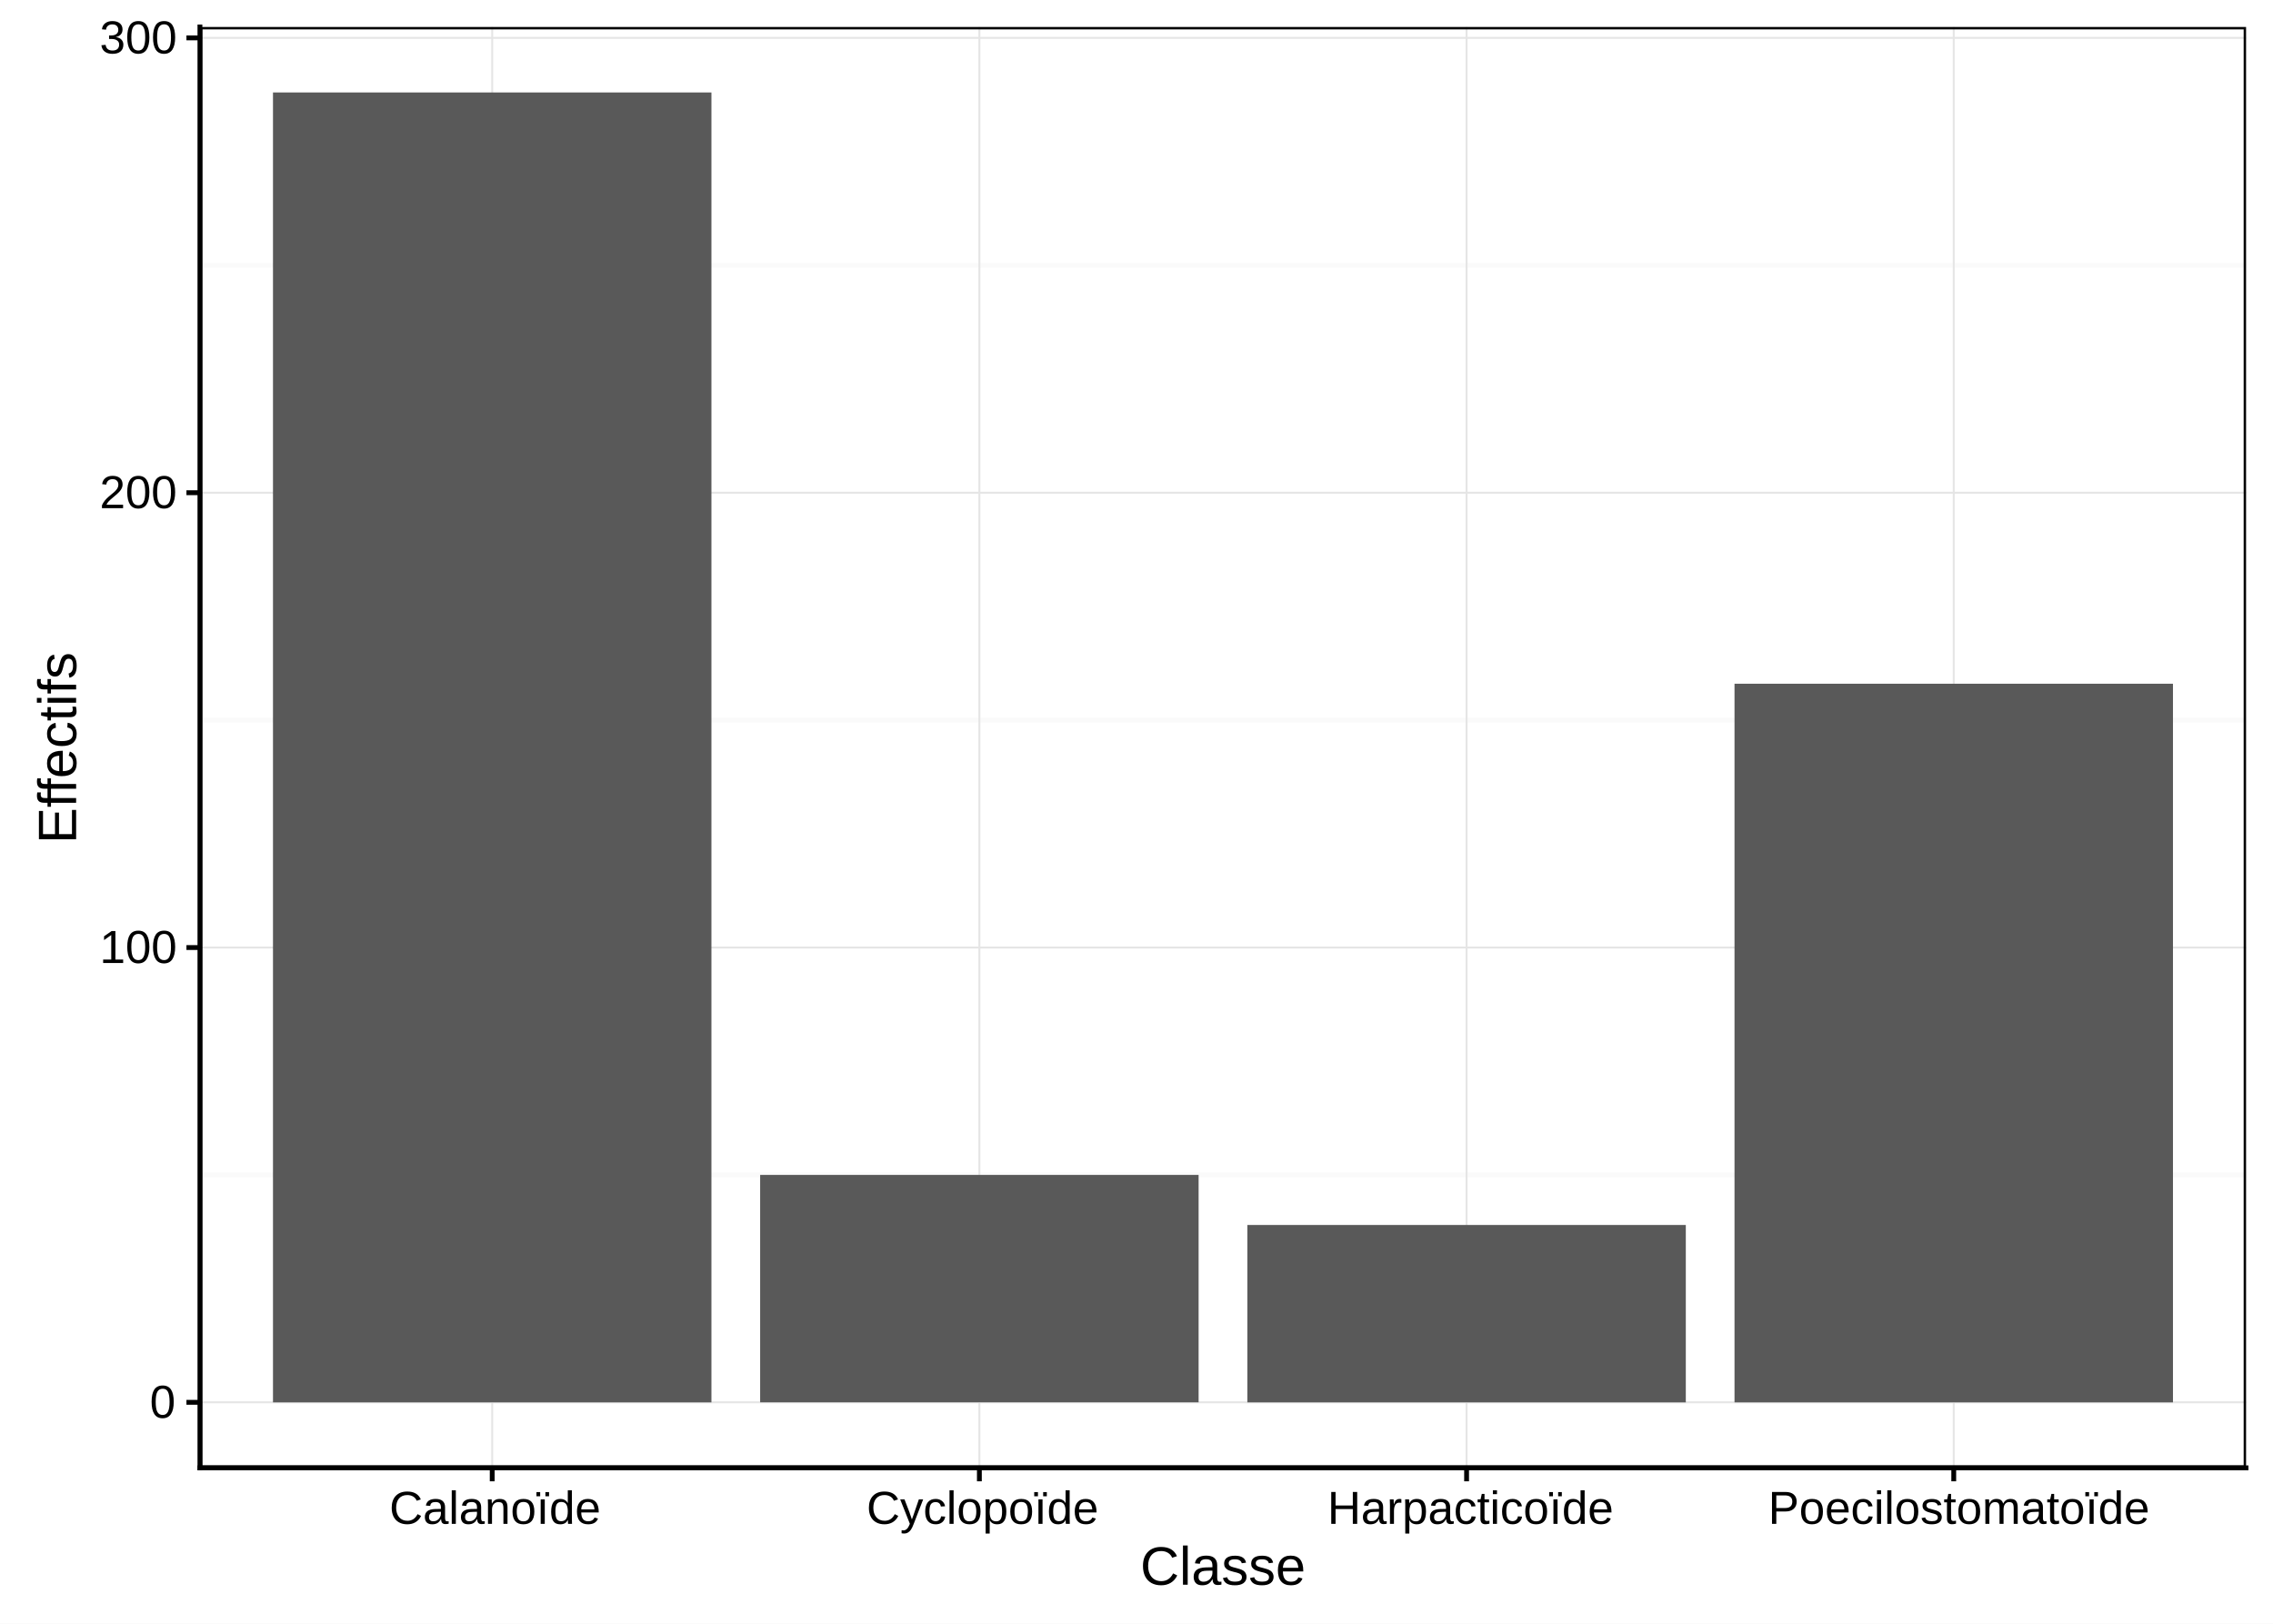
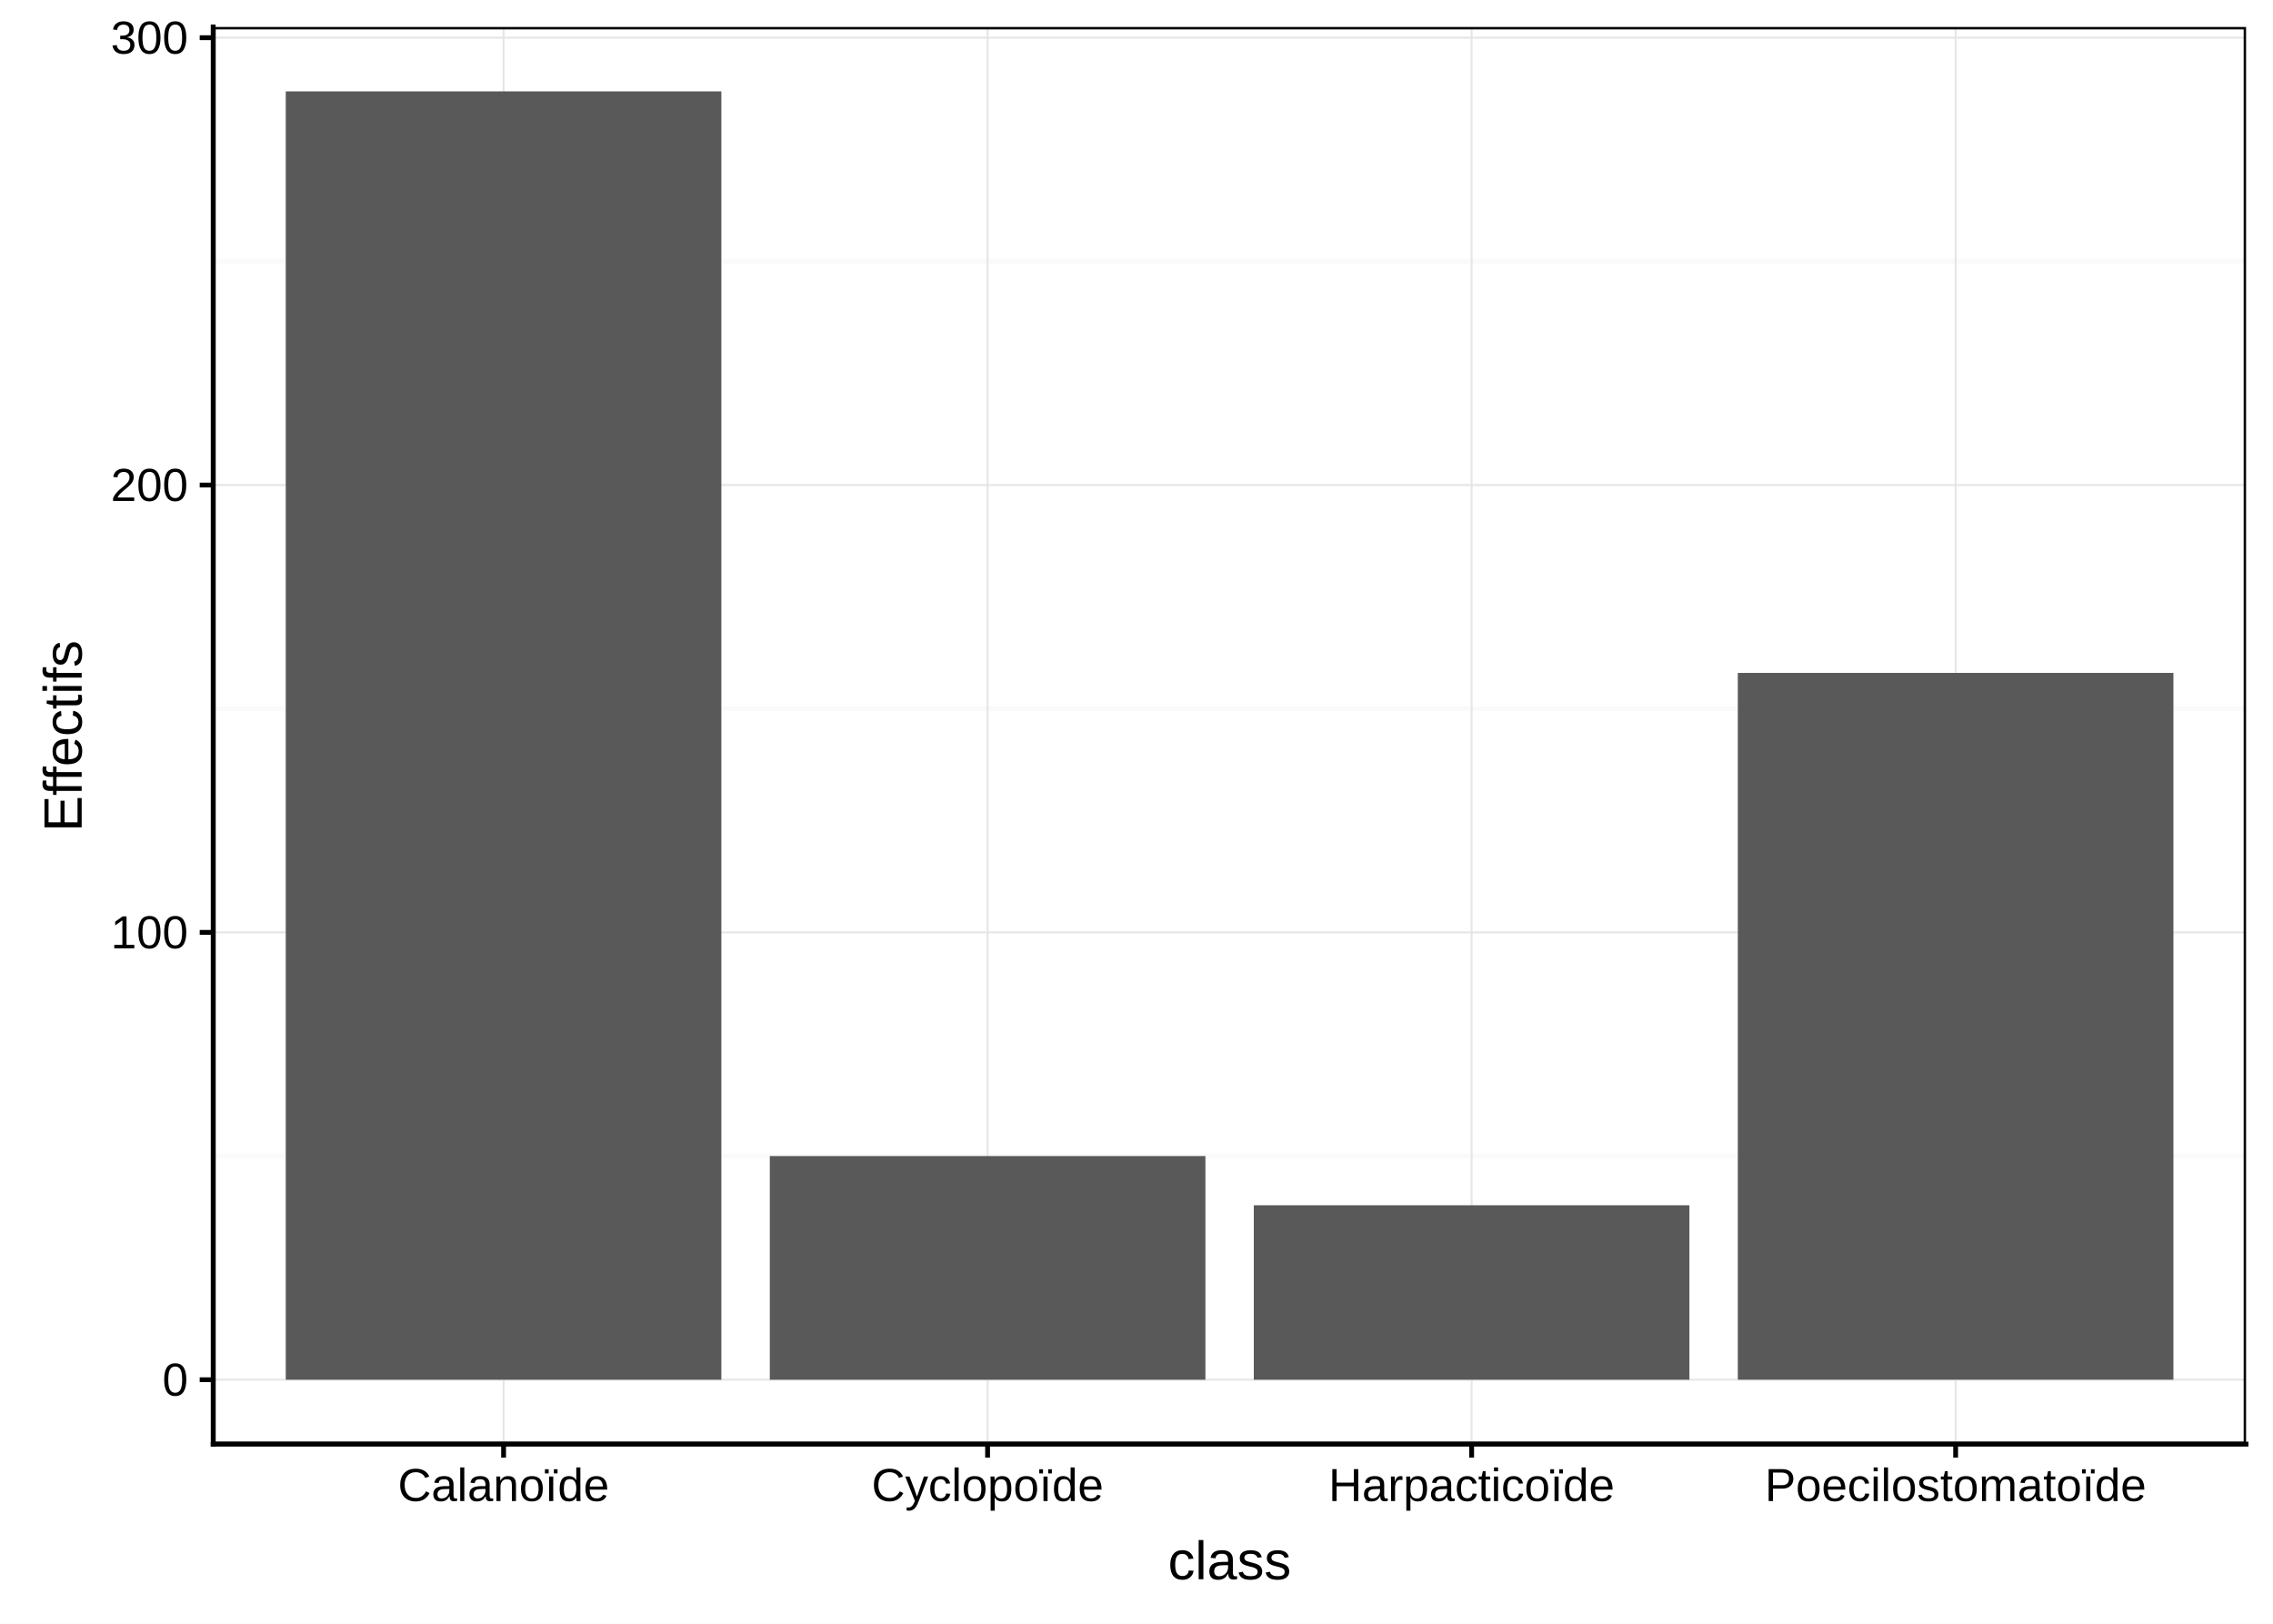
<svg xmlns="http://www.w3.org/2000/svg" viewBox="0 0 504.00 360.00">
  <defs>
    <style type="text/css">
    line, polyline, path, rect, circle {
      fill: none;
      stroke: #000000;
      stroke-linecap: round;
      stroke-linejoin: round;
      stroke-miterlimit: 10.00;
    }
  </style>
  </defs>
  <rect width="100%" height="100%" style="stroke: none; fill: #FFFFFF;" />
  <rect x="0.00" y="0.00" width="504.00" height="360.00" style="stroke-width: 0.00; stroke: none;" />
  <defs>
-     <clipPath id="cpNDQuMzI2NXw0OTguMDIyfDMyNS40MzV8NS45Nzc1OA==">
-       <rect x="44.33" y="5.98" width="453.70" height="319.46" />
+     <clipPath id="cpNDcuMjY2Mnw0OTguMDIyfDMyMC4xNzd8NS45Nzc1OA==">
+       <rect x="47.27" y="5.98" width="450.76" height="314.20" />
    </clipPath>
  </defs>
-   <rect x="44.33" y="5.98" width="453.70" height="319.46" style="stroke-width: 0.00; stroke: none; fill: #FFFFFF;" clip-path="url(#cpNDQuMzI2NXw0OTguMDIyfDMyNS40MzV8NS45Nzc1OA==)" />
-   <polyline points="44.33,260.49 498.02,260.49 " style="stroke-width: 1.07; stroke: #FAFAFA; stroke-linecap: butt;" clip-path="url(#cpNDQuMzI2NXw0OTguMDIyfDMyNS40MzV8NS45Nzc1OA==)" />
-   <polyline points="44.33,159.66 498.02,159.66 " style="stroke-width: 1.07; stroke: #FAFAFA; stroke-linecap: butt;" clip-path="url(#cpNDQuMzI2NXw0OTguMDIyfDMyNS40MzV8NS45Nzc1OA==)" />
-   <polyline points="44.33,58.82 498.02,58.82 " style="stroke-width: 1.07; stroke: #FAFAFA; stroke-linecap: butt;" clip-path="url(#cpNDQuMzI2NXw0OTguMDIyfDMyNS40MzV8NS45Nzc1OA==)" />
-   <polyline points="44.33,310.91 498.02,310.91 " style="stroke-width: 0.43; stroke: #E5E5E5; stroke-linecap: butt;" clip-path="url(#cpNDQuMzI2NXw0OTguMDIyfDMyNS40MzV8NS45Nzc1OA==)" />
-   <polyline points="44.33,210.08 498.02,210.08 " style="stroke-width: 0.43; stroke: #E5E5E5; stroke-linecap: butt;" clip-path="url(#cpNDQuMzI2NXw0OTguMDIyfDMyNS40MzV8NS45Nzc1OA==)" />
-   <polyline points="44.33,109.24 498.02,109.24 " style="stroke-width: 0.43; stroke: #E5E5E5; stroke-linecap: butt;" clip-path="url(#cpNDQuMzI2NXw0OTguMDIyfDMyNS40MzV8NS45Nzc1OA==)" />
-   <polyline points="44.33,8.40 498.02,8.40 " style="stroke-width: 0.43; stroke: #E5E5E5; stroke-linecap: butt;" clip-path="url(#cpNDQuMzI2NXw0OTguMDIyfDMyNS40MzV8NS45Nzc1OA==)" />
-   <polyline points="109.14,325.44 109.14,5.98 " style="stroke-width: 0.43; stroke: #E5E5E5; stroke-linecap: butt;" clip-path="url(#cpNDQuMzI2NXw0OTguMDIyfDMyNS40MzV8NS45Nzc1OA==)" />
-   <polyline points="217.16,325.44 217.16,5.98 " style="stroke-width: 0.43; stroke: #E5E5E5; stroke-linecap: butt;" clip-path="url(#cpNDQuMzI2NXw0OTguMDIyfDMyNS40MzV8NS45Nzc1OA==)" />
-   <polyline points="325.19,325.44 325.19,5.98 " style="stroke-width: 0.43; stroke: #E5E5E5; stroke-linecap: butt;" clip-path="url(#cpNDQuMzI2NXw0OTguMDIyfDMyNS40MzV8NS45Nzc1OA==)" />
-   <polyline points="433.21,325.44 433.21,5.98 " style="stroke-width: 0.43; stroke: #E5E5E5; stroke-linecap: butt;" clip-path="url(#cpNDQuMzI2NXw0OTguMDIyfDMyNS40MzV8NS45Nzc1OA==)" />
-   <rect x="60.53" y="20.50" width="97.22" height="290.42" style="stroke-width: 1.07; stroke: none; stroke-linecap: butt; fill: #595959;" clip-path="url(#cpNDQuMzI2NXw0OTguMDIyfDMyNS40MzV8NS45Nzc1OA==)" />
-   <rect x="168.55" y="260.49" width="97.22" height="50.42" style="stroke-width: 1.07; stroke: none; stroke-linecap: butt; fill: #595959;" clip-path="url(#cpNDQuMzI2NXw0OTguMDIyfDMyNS40MzV8NS45Nzc1OA==)" />
-   <rect x="276.58" y="271.59" width="97.22" height="39.33" style="stroke-width: 1.07; stroke: none; stroke-linecap: butt; fill: #595959;" clip-path="url(#cpNDQuMzI2NXw0OTguMDIyfDMyNS40MzV8NS45Nzc1OA==)" />
-   <rect x="384.60" y="151.59" width="97.22" height="159.33" style="stroke-width: 1.07; stroke: none; stroke-linecap: butt; fill: #595959;" clip-path="url(#cpNDQuMzI2NXw0OTguMDIyfDMyNS40MzV8NS45Nzc1OA==)" />
-   <rect x="44.33" y="5.98" width="453.70" height="319.46" style="stroke-width: 1.07;" clip-path="url(#cpNDQuMzI2NXw0OTguMDIyfDMyNS40MzV8NS45Nzc1OA==)" />
+   <rect x="47.27" y="5.98" width="450.76" height="314.20" style="stroke-width: 0.00; stroke: none; fill: #FFFFFF;" clip-path="url(#cpNDcuMjY2Mnw0OTguMDIyfDMyMC4xNzd8NS45Nzc1OA==)" />
+   <polyline points="47.27,256.31 498.02,256.31 " style="stroke-width: 1.07; stroke: #FAFAFA; stroke-linecap: butt;" clip-path="url(#cpNDcuMjY2Mnw0OTguMDIyfDMyMC4xNzd8NS45Nzc1OA==)" />
+   <polyline points="47.27,157.13 498.02,157.13 " style="stroke-width: 1.07; stroke: #FAFAFA; stroke-linecap: butt;" clip-path="url(#cpNDcuMjY2Mnw0OTguMDIyfDMyMC4xNzd8NS45Nzc1OA==)" />
+   <polyline points="47.27,57.95 498.02,57.95 " style="stroke-width: 1.07; stroke: #FAFAFA; stroke-linecap: butt;" clip-path="url(#cpNDcuMjY2Mnw0OTguMDIyfDMyMC4xNzd8NS45Nzc1OA==)" />
+   <polyline points="47.27,305.90 498.02,305.90 " style="stroke-width: 0.43; stroke: #E5E5E5; stroke-linecap: butt;" clip-path="url(#cpNDcuMjY2Mnw0OTguMDIyfDMyMC4xNzd8NS45Nzc1OA==)" />
+   <polyline points="47.27,206.72 498.02,206.72 " style="stroke-width: 0.43; stroke: #E5E5E5; stroke-linecap: butt;" clip-path="url(#cpNDcuMjY2Mnw0OTguMDIyfDMyMC4xNzd8NS45Nzc1OA==)" />
+   <polyline points="47.27,107.54 498.02,107.54 " style="stroke-width: 0.43; stroke: #E5E5E5; stroke-linecap: butt;" clip-path="url(#cpNDcuMjY2Mnw0OTguMDIyfDMyMC4xNzd8NS45Nzc1OA==)" />
+   <polyline points="47.27,8.36 498.02,8.36 " style="stroke-width: 0.43; stroke: #E5E5E5; stroke-linecap: butt;" clip-path="url(#cpNDcuMjY2Mnw0OTguMDIyfDMyMC4xNzd8NS45Nzc1OA==)" />
+   <polyline points="111.66,320.18 111.66,5.98 " style="stroke-width: 0.43; stroke: #E5E5E5; stroke-linecap: butt;" clip-path="url(#cpNDcuMjY2Mnw0OTguMDIyfDMyMC4xNzd8NS45Nzc1OA==)" />
+   <polyline points="218.98,320.18 218.98,5.98 " style="stroke-width: 0.43; stroke: #E5E5E5; stroke-linecap: butt;" clip-path="url(#cpNDcuMjY2Mnw0OTguMDIyfDMyMC4xNzd8NS45Nzc1OA==)" />
+   <polyline points="326.31,320.18 326.31,5.98 " style="stroke-width: 0.43; stroke: #E5E5E5; stroke-linecap: butt;" clip-path="url(#cpNDcuMjY2Mnw0OTguMDIyfDMyMC4xNzd8NS45Nzc1OA==)" />
+   <polyline points="433.63,320.18 433.63,5.98 " style="stroke-width: 0.43; stroke: #E5E5E5; stroke-linecap: butt;" clip-path="url(#cpNDcuMjY2Mnw0OTguMDIyfDMyMC4xNzd8NS45Nzc1OA==)" />
+   <rect x="63.36" y="20.26" width="96.59" height="285.64" style="stroke-width: 1.07; stroke: none; stroke-linecap: butt; fill: #595959;" clip-path="url(#cpNDcuMjY2Mnw0OTguMDIyfDMyMC4xNzd8NS45Nzc1OA==)" />
+   <rect x="170.69" y="256.31" width="96.59" height="49.59" style="stroke-width: 1.07; stroke: none; stroke-linecap: butt; fill: #595959;" clip-path="url(#cpNDcuMjY2Mnw0OTguMDIyfDMyMC4xNzd8NS45Nzc1OA==)" />
+   <rect x="278.01" y="267.22" width="96.59" height="38.68" style="stroke-width: 1.07; stroke: none; stroke-linecap: butt; fill: #595959;" clip-path="url(#cpNDcuMjY2Mnw0OTguMDIyfDMyMC4xNzd8NS45Nzc1OA==)" />
+   <rect x="385.33" y="149.19" width="96.59" height="156.70" style="stroke-width: 1.07; stroke: none; stroke-linecap: butt; fill: #595959;" clip-path="url(#cpNDcuMjY2Mnw0OTguMDIyfDMyMC4xNzd8NS45Nzc1OA==)" />
+   <rect x="47.27" y="5.98" width="450.76" height="314.20" style="stroke-width: 1.07;" clip-path="url(#cpNDcuMjY2Mnw0OTguMDIyfDMyMC4xNzd8NS45Nzc1OA==)" />
  <defs>
    <clipPath id="cpMHw1MDR8MzYwfDA=">
      <rect x="0.00" y="0.00" width="504.00" height="360.00" />
    </clipPath>
  </defs>
-   <polyline points="44.33,325.44 44.33,5.98 " style="stroke-width: 1.07; stroke-linecap: square;" clip-path="url(#cpMHw1MDR8MzYwfDA=)" />
+   <polyline points="47.27,320.18 47.27,5.98 " style="stroke-width: 1.07; stroke-linecap: square;" clip-path="url(#cpMHw1MDR8MzYwfDA=)" />
  <g clip-path="url(#cpMHw1MDR8MzYwfDA=)">
-     <text x="33.21" y="314.35" style="font-size: 10.28px; font-family: Liberation Sans;" textLength="5.56px" lengthAdjust="spacingAndGlyphs">0</text>
+     <text x="36.00" y="309.43" style="font-size: 10.28px; font-family: Liberation Sans;" textLength="5.72px" lengthAdjust="spacingAndGlyphs">0</text>
  </g>
  <g clip-path="url(#cpMHw1MDR8MzYwfDA=)">
-     <text x="22.09" y="213.51" style="font-size: 10.28px; font-family: Liberation Sans;" textLength="16.68px" lengthAdjust="spacingAndGlyphs">100</text>
+     <text x="24.56" y="210.25" style="font-size: 10.28px; font-family: Liberation Sans;" textLength="17.16px" lengthAdjust="spacingAndGlyphs">100</text>
  </g>
  <g clip-path="url(#cpMHw1MDR8MzYwfDA=)">
-     <text x="22.09" y="112.67" style="font-size: 10.28px; font-family: Liberation Sans;" textLength="16.68px" lengthAdjust="spacingAndGlyphs">200</text>
+     <text x="24.56" y="111.07" style="font-size: 10.28px; font-family: Liberation Sans;" textLength="17.16px" lengthAdjust="spacingAndGlyphs">200</text>
  </g>
  <g clip-path="url(#cpMHw1MDR8MzYwfDA=)">
-     <text x="22.09" y="11.84" style="font-size: 10.28px; font-family: Liberation Sans;" textLength="16.68px" lengthAdjust="spacingAndGlyphs">300</text>
+     <text x="24.56" y="11.90" style="font-size: 10.28px; font-family: Liberation Sans;" textLength="17.16px" lengthAdjust="spacingAndGlyphs">300</text>
  </g>
-   <polyline points="41.34,310.91 44.33,310.91 " style="stroke-width: 1.07; stroke-linecap: butt;" clip-path="url(#cpMHw1MDR8MzYwfDA=)" />
-   <polyline points="41.34,210.08 44.33,210.08 " style="stroke-width: 1.07; stroke-linecap: butt;" clip-path="url(#cpMHw1MDR8MzYwfDA=)" />
-   <polyline points="41.34,109.24 44.33,109.24 " style="stroke-width: 1.07; stroke-linecap: butt;" clip-path="url(#cpMHw1MDR8MzYwfDA=)" />
-   <polyline points="41.34,8.40 44.33,8.40 " style="stroke-width: 1.07; stroke-linecap: butt;" clip-path="url(#cpMHw1MDR8MzYwfDA=)" />
-   <polyline points="44.33,325.44 498.02,325.44 " style="stroke-width: 1.07; stroke-linecap: square;" clip-path="url(#cpMHw1MDR8MzYwfDA=)" />
-   <polyline points="109.14,328.42 109.14,325.44 " style="stroke-width: 1.07; stroke-linecap: butt;" clip-path="url(#cpMHw1MDR8MzYwfDA=)" />
-   <polyline points="217.16,328.42 217.16,325.44 " style="stroke-width: 1.07; stroke-linecap: butt;" clip-path="url(#cpMHw1MDR8MzYwfDA=)" />
-   <polyline points="325.19,328.42 325.19,325.44 " style="stroke-width: 1.07; stroke-linecap: butt;" clip-path="url(#cpMHw1MDR8MzYwfDA=)" />
-   <polyline points="433.21,328.42 433.21,325.44 " style="stroke-width: 1.07; stroke-linecap: butt;" clip-path="url(#cpMHw1MDR8MzYwfDA=)" />
+   <polyline points="44.28,305.90 47.27,305.90 " style="stroke-width: 1.07; stroke-linecap: butt;" clip-path="url(#cpMHw1MDR8MzYwfDA=)" />
+   <polyline points="44.28,206.72 47.27,206.72 " style="stroke-width: 1.07; stroke-linecap: butt;" clip-path="url(#cpMHw1MDR8MzYwfDA=)" />
+   <polyline points="44.28,107.54 47.27,107.54 " style="stroke-width: 1.07; stroke-linecap: butt;" clip-path="url(#cpMHw1MDR8MzYwfDA=)" />
+   <polyline points="44.28,8.36 47.27,8.36 " style="stroke-width: 1.07; stroke-linecap: butt;" clip-path="url(#cpMHw1MDR8MzYwfDA=)" />
+   <polyline points="47.27,320.18 498.02,320.18 " style="stroke-width: 1.07; stroke-linecap: square;" clip-path="url(#cpMHw1MDR8MzYwfDA=)" />
+   <polyline points="111.66,323.17 111.66,320.18 " style="stroke-width: 1.07; stroke-linecap: butt;" clip-path="url(#cpMHw1MDR8MzYwfDA=)" />
+   <polyline points="218.98,323.17 218.98,320.18 " style="stroke-width: 1.07; stroke-linecap: butt;" clip-path="url(#cpMHw1MDR8MzYwfDA=)" />
+   <polyline points="326.31,323.17 326.31,320.18 " style="stroke-width: 1.07; stroke-linecap: butt;" clip-path="url(#cpMHw1MDR8MzYwfDA=)" />
+   <polyline points="433.63,323.17 433.63,320.18 " style="stroke-width: 1.07; stroke-linecap: butt;" clip-path="url(#cpMHw1MDR8MzYwfDA=)" />
  <g clip-path="url(#cpMHw1MDR8MzYwfDA=)">
-     <text x="86.34" y="337.86" style="font-size: 10.28px; font-family: Liberation Sans;" textLength="45.59px" lengthAdjust="spacingAndGlyphs">Calanoïde</text>
+     <text x="88.22" y="332.80" style="font-size: 10.28px; font-family: Liberation Sans;" textLength="46.89px" lengthAdjust="spacingAndGlyphs">Calanoïde</text>
  </g>
  <g clip-path="url(#cpMHw1MDR8MzYwfDA=)">
-     <text x="192.15" y="337.86" style="font-size: 10.28px; font-family: Liberation Sans;" textLength="50.03px" lengthAdjust="spacingAndGlyphs">Cyclopoïde</text>
+     <text x="193.26" y="332.80" style="font-size: 10.28px; font-family: Liberation Sans;" textLength="51.45px" lengthAdjust="spacingAndGlyphs">Cyclopoïde</text>
  </g>
  <g clip-path="url(#cpMHw1MDR8MzYwfDA=)">
-     <text x="294.34" y="337.86" style="font-size: 10.28px; font-family: Liberation Sans;" textLength="61.70px" lengthAdjust="spacingAndGlyphs">Harpacticoïde</text>
+     <text x="294.58" y="332.80" style="font-size: 10.28px; font-family: Liberation Sans;" textLength="63.45px" lengthAdjust="spacingAndGlyphs">Harpacticoïde</text>
  </g>
  <g clip-path="url(#cpMHw1MDR8MzYwfDA=)">
-     <text x="392.07" y="337.86" style="font-size: 10.28px; font-family: Liberation Sans;" textLength="82.27px" lengthAdjust="spacingAndGlyphs">Poecilostomatoïde</text>
+     <text x="391.33" y="332.80" style="font-size: 10.28px; font-family: Liberation Sans;" textLength="84.61px" lengthAdjust="spacingAndGlyphs">Poecilostomatoïde</text>
  </g>
  <g clip-path="url(#cpMHw1MDR8MzYwfDA=)">
-     <text x="252.83" y="351.35" style="font-size: 12.00px; font-family: Liberation Sans;" textLength="36.68px" lengthAdjust="spacingAndGlyphs">Classe</text>
+     <text x="258.97" y="350.14" style="font-size: 12.00px; font-family: Liberation Sans;" textLength="27.34px" lengthAdjust="spacingAndGlyphs">class</text>
  </g>
  <g clip-path="url(#cpMHw1MDR8MzYwfDA=)">
-     <text transform="translate(16.88,187.05) rotate(-90)" style="font-size: 12.00px; font-family: Liberation Sans;" textLength="42.68px" lengthAdjust="spacingAndGlyphs">Effectifs</text>
+     <text transform="translate(18.11,184.42) rotate(-90)" style="font-size: 12.00px; font-family: Liberation Sans;" textLength="42.68px" lengthAdjust="spacingAndGlyphs">Effectifs</text>
  </g>
</svg>
